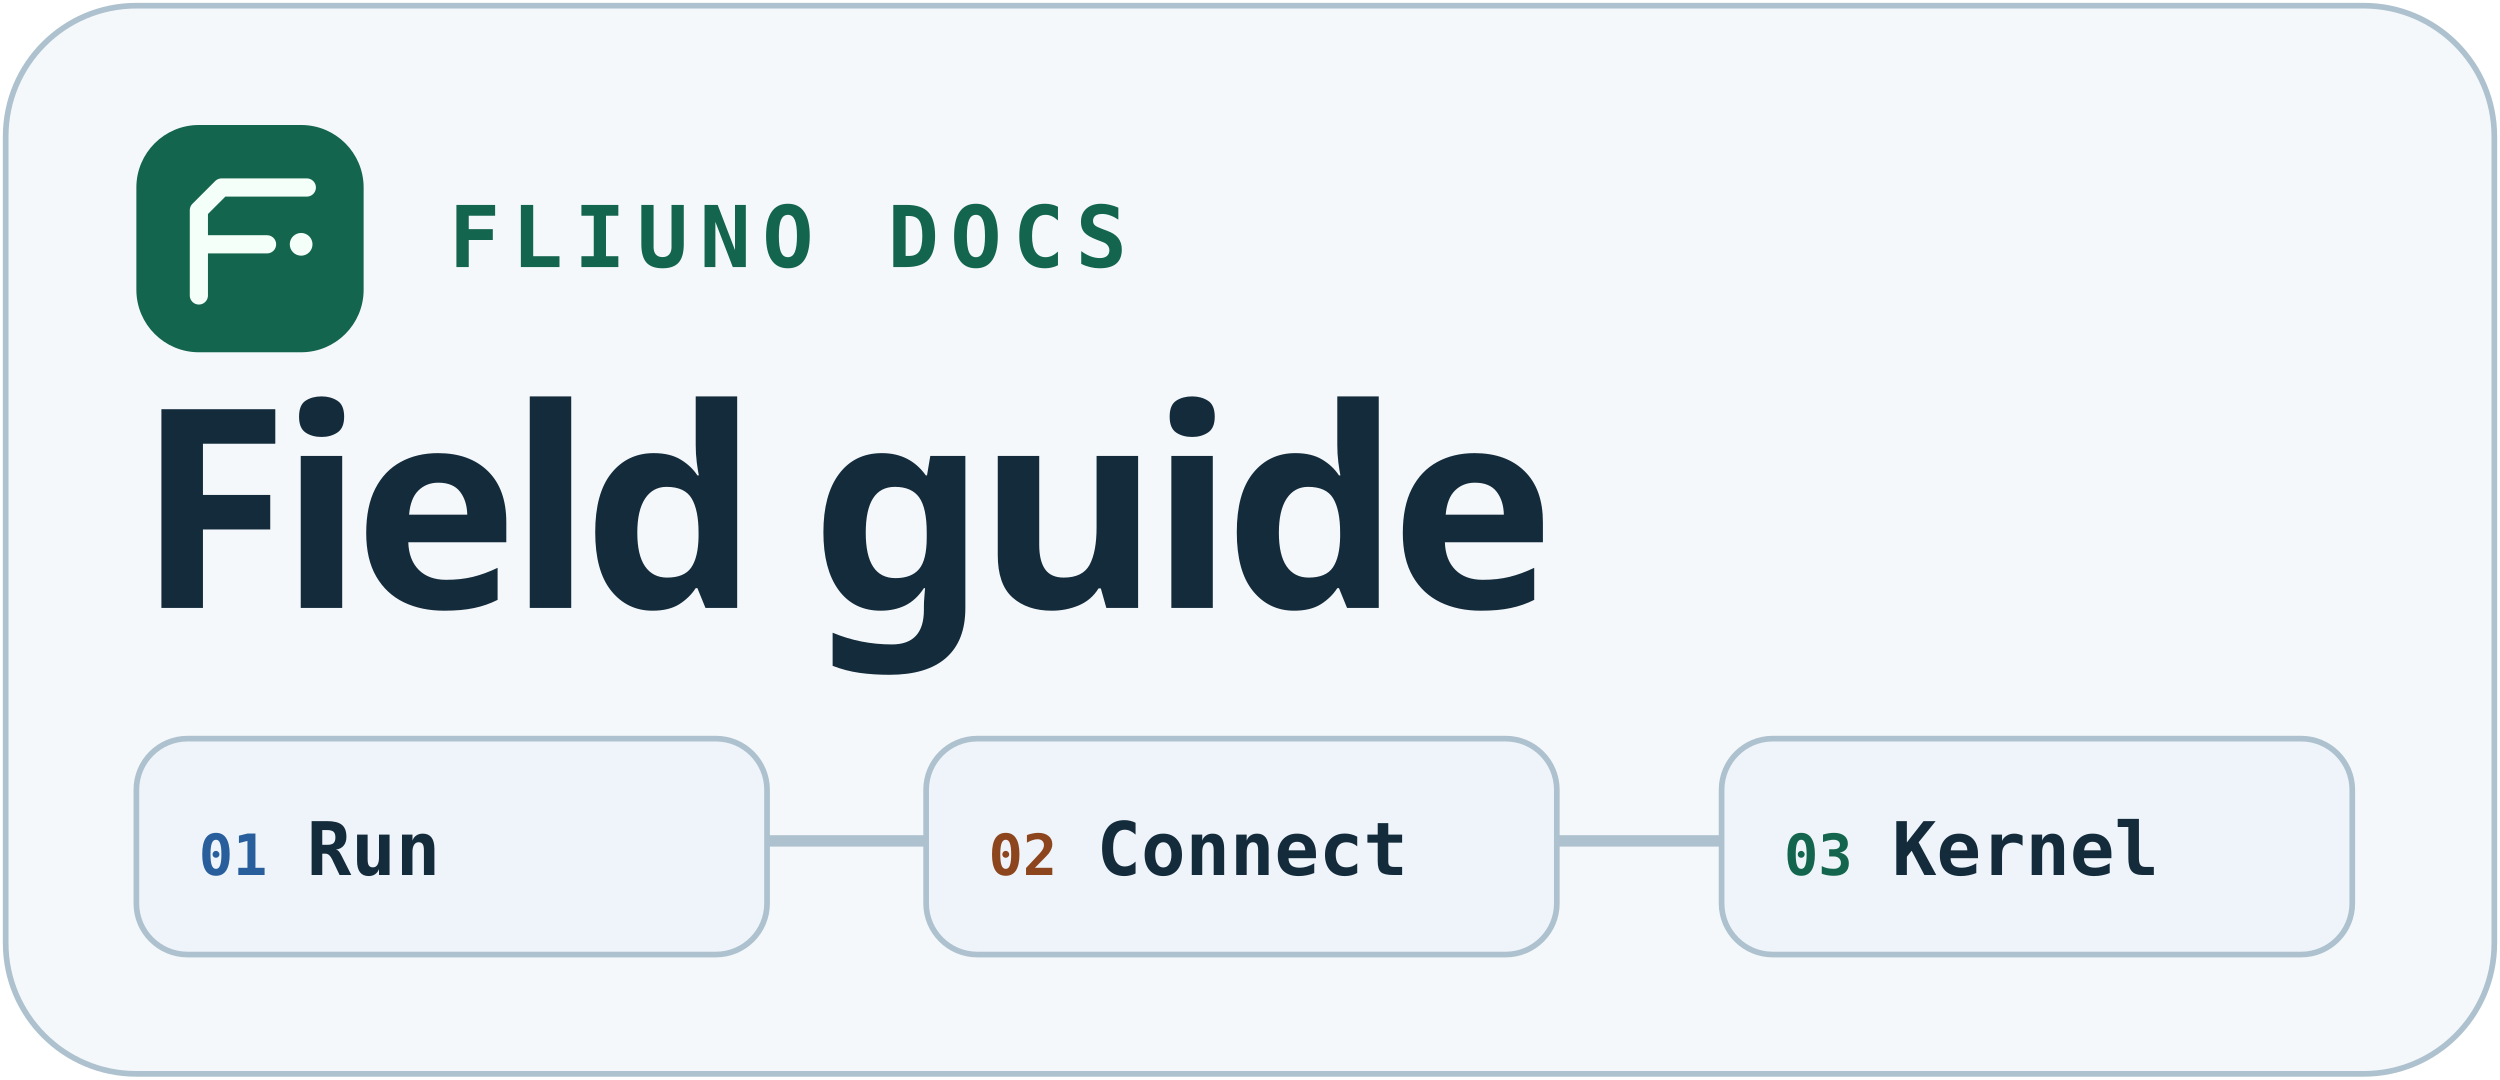
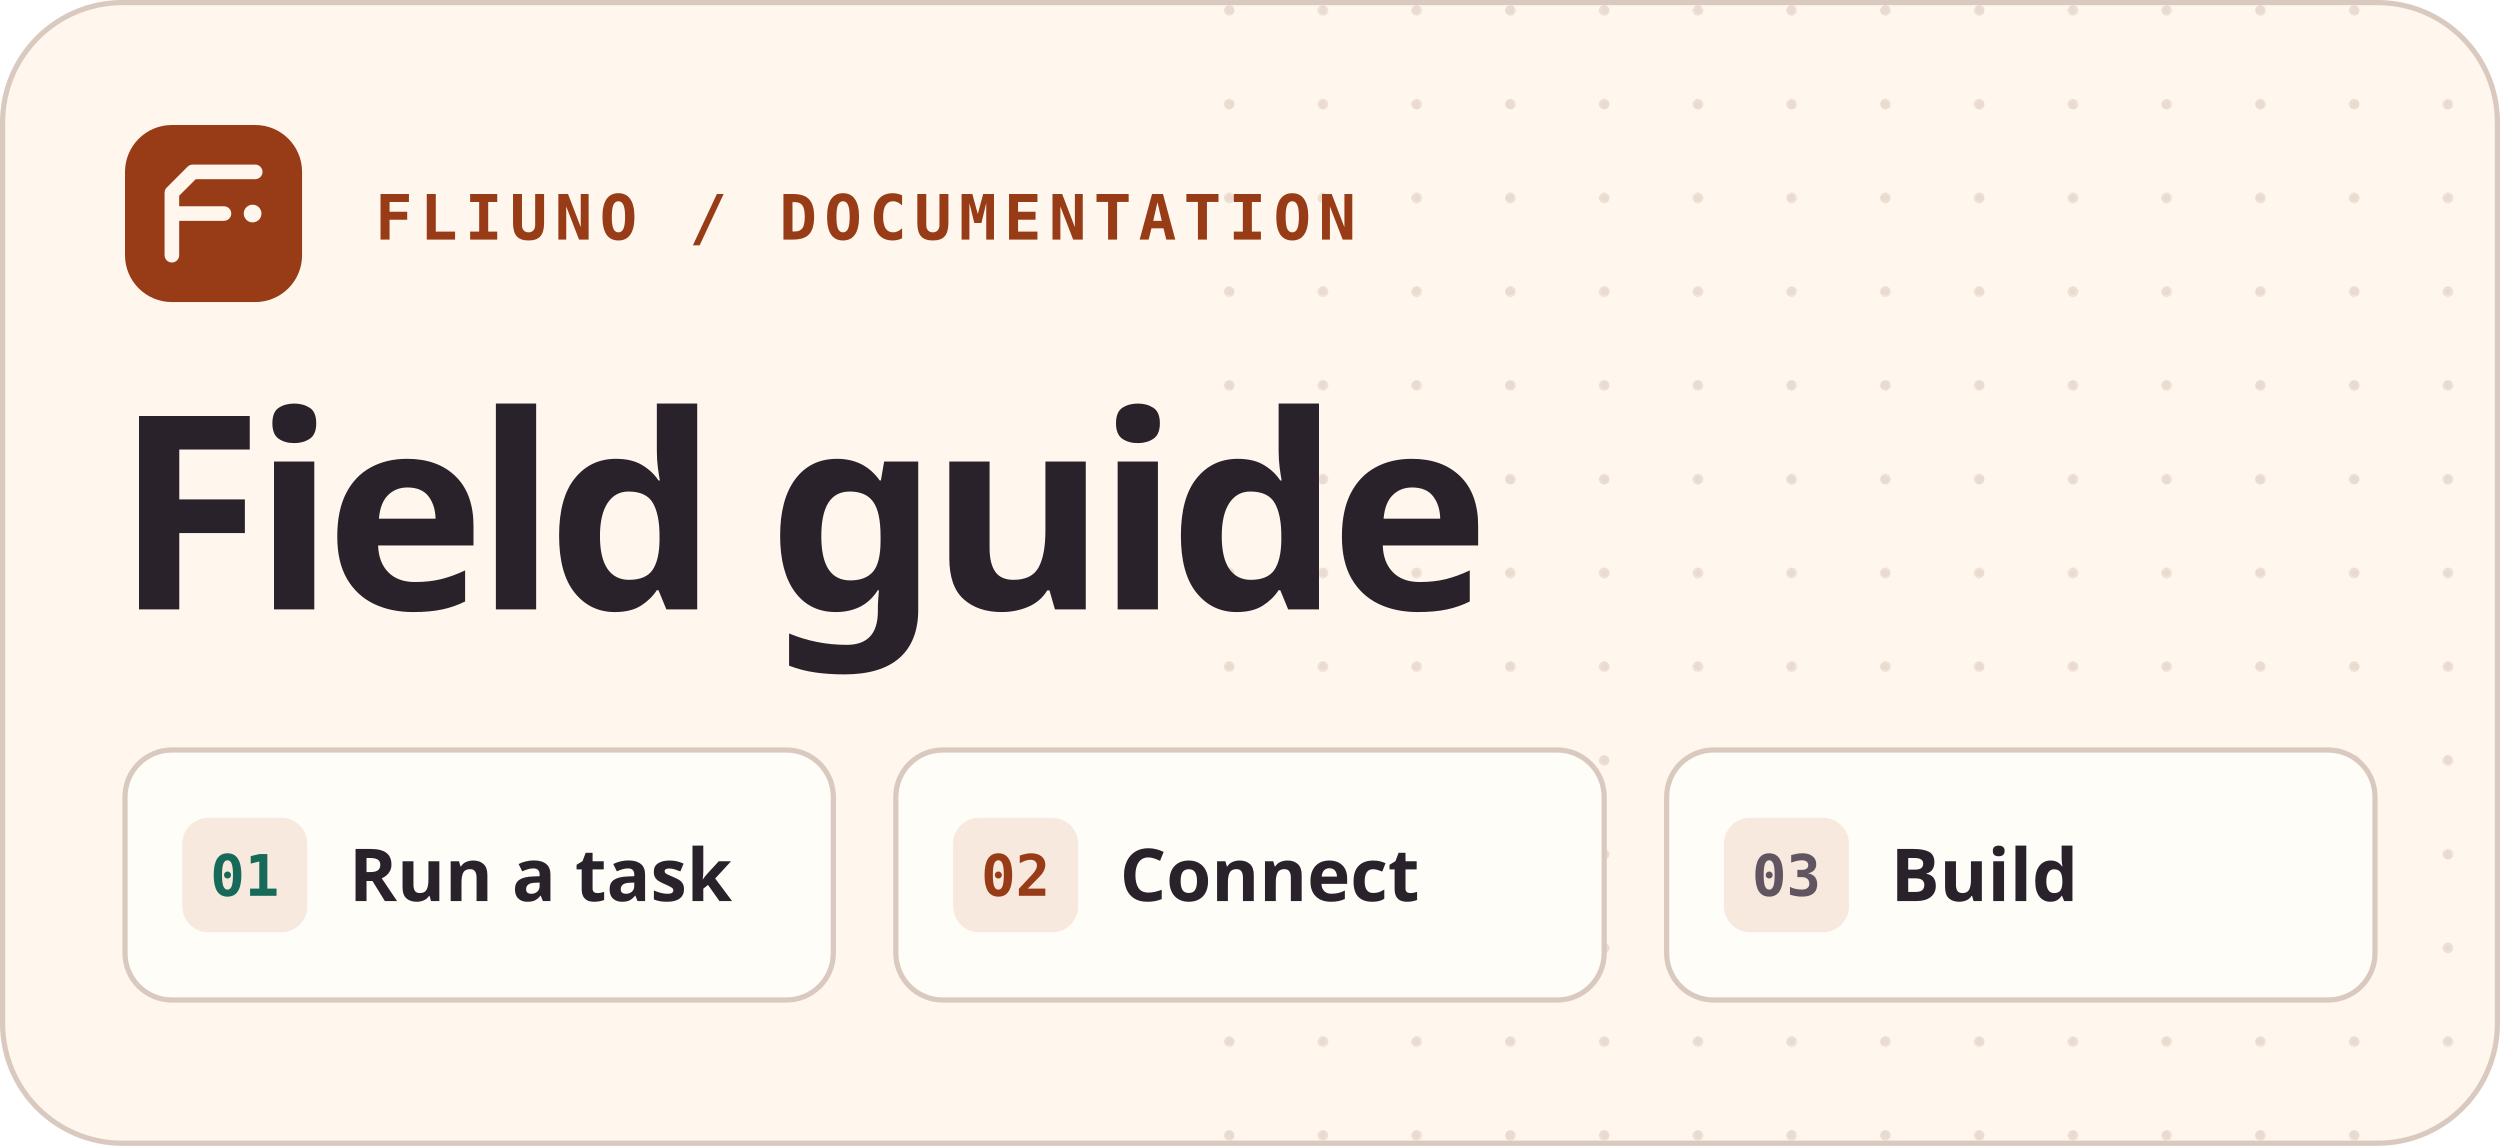
- <svg xmlns="http://www.w3.org/2000/svg" width="440" height="190" viewBox="0 0 440 190" role="img" aria-labelledby="title desc">
+ <svg xmlns="http://www.w3.org/2000/svg" width="480" height="220" viewBox="0 0 480 220" role="img" aria-labelledby="title desc">
  <defs>
    <clipPath id="frame">
-       <rect x="1" y="1" width="438" height="188" rx="23" />
+       <rect x="0.5" y="0.5" width="479" height="219" rx="23" fill="#fff7ed" stroke="none" />
    </clipPath>
-     <pattern id="grid" width="24" height="24" patternUnits="userSpaceOnUse">
-       <path d="M24 0H0v24" fill="none" stroke="#adc1ce" stroke-opacity=".44" />
+     <pattern id="grid" width="18" height="18" patternUnits="userSpaceOnUse">
+       <circle cx="2" cy="2" r="1" fill="#eadbd0" />
    </pattern>
  </defs>
-   <g clip-path="url(#frame)" fill="#142b3b" font-family="system-ui, 'Segoe UI', sans-serif">
-     <rect x="0" y="0" width="440" height="190" rx="23" fill="#f4f8fa" />
-     <g transform="translate(24 22)">
-       <rect x="0" y="0" width="40" height="40" rx="11" fill="#14654d" />
-       <path d="M11 30V15l4-4h15M11 21h12" fill="none" stroke="#f5fffa" stroke-width="3.2" stroke-linecap="round" stroke-linejoin="round" />
-       <circle cx="29" cy="21" r="2" fill="#f5fffa" />
+   <g clip-path="url(#frame)">
+     <rect x="0" y="0" width="480" height="220" rx="23" fill="#fff7ed" stroke="none" />
+     <rect x="225.6" y="0" width="254.4" height="220" rx="0" fill="url(#grid)" stroke="none" />
+     <g transform="translate(24 24)">
+       <rect x="0" y="0" width="34" height="34" rx="9" fill="#983c17" stroke="none" />
+       <path d="M9 25V13l4-4h12M9 17h10" fill="none" stroke="#fff7ed" stroke-width="2.8" stroke-linecap="round" stroke-linejoin="round" />
+       <circle cx="24.5" cy="17" r="1.7" fill="#fff7ed" />
    </g>
-     <text x="79" y="47" font-size="15" fill="#14654d" font-weight="700" letter-spacing="2" font-family="ui-monospace, 'Cascadia Mono', Consolas, monospace">FLIUNO DOCS</text>
-     <text x="24" y="107" font-size="49" font-weight="750" letter-spacing="-1.8">Field guide</text>
-     <path d="M34 148h365" stroke="#adc1ce" stroke-width="2" />
-     <g transform="translate(24 130)" font-family="ui-monospace, 'Cascadia Mono', Consolas, monospace">
-       <rect x="0" y="0" width="111" height="38" rx="9" fill="#eef4f9" stroke="#adc1ce" />
-       <text x="11" y="24" font-size="10" fill="#285e9b" font-weight="700">01</text>
-       <text x="30" y="24" font-size="13" font-weight="700">Run</text>
-     </g>
-     <g transform="translate(163 130)" font-family="ui-monospace, 'Cascadia Mono', Consolas, monospace">
-       <rect x="0" y="0" width="111" height="38" rx="9" fill="#eef4f9" stroke="#adc1ce" />
-       <text x="11" y="24" font-size="10" fill="#8d451e" font-weight="700">02</text>
-       <text x="30" y="24" font-size="13" font-weight="700">Connect</text>
-     </g>
-     <g transform="translate(303 130)" font-family="ui-monospace, 'Cascadia Mono', Consolas, monospace">
-       <rect x="0" y="0" width="111" height="38" rx="9" fill="#eef4f9" stroke="#adc1ce" />
-       <text x="11" y="24" font-size="10" fill="#14654d" font-weight="700">03</text>
-       <text x="30" y="24" font-size="13" font-weight="700">Kernel</text>
-     </g>
+     <text x="72" y="46" font-family="'Cascadia Mono', Consolas, monospace" font-size="12" fill="#983c17" font-weight="650" letter-spacing="1.4" text-anchor="start">FLIUNO / DOCUMENTATION</text>
+     <text x="22" y="117" font-family="system-ui, 'Segoe UI', sans-serif" font-size="52" fill="#29222b" font-weight="750" letter-spacing="-2" text-anchor="start">Field guide</text>
+     <rect x="24" y="144" width="136" height="48" rx="9" fill="#fffdf8" stroke="#d9c9bf" />
+     <rect x="35" y="157" width="24" height="22" rx="5" fill="#f7e9de" stroke="none" />
+     <text x="47" y="172" font-family="'Cascadia Mono', Consolas, monospace" font-size="11" fill="#17695a" font-weight="650" letter-spacing="0" text-anchor="middle">01</text>
+     <text x="67" y="173" font-family="system-ui, 'Segoe UI', sans-serif" font-size="14" fill="#29222b" font-weight="650" letter-spacing="0" text-anchor="start">Run a task</text>
+     <rect x="172" y="144" width="136" height="48" rx="9" fill="#fffdf8" stroke="#d9c9bf" />
+     <rect x="183" y="157" width="24" height="22" rx="5" fill="#f7e9de" stroke="none" />
+     <text x="195" y="172" font-family="'Cascadia Mono', Consolas, monospace" font-size="11" fill="#983c17" font-weight="650" letter-spacing="0" text-anchor="middle">02</text>
+     <text x="215" y="173" font-family="system-ui, 'Segoe UI', sans-serif" font-size="14" fill="#29222b" font-weight="650" letter-spacing="0" text-anchor="start">Connect</text>
+     <rect x="320" y="144" width="136" height="48" rx="9" fill="#fffdf8" stroke="#d9c9bf" />
+     <rect x="331" y="157" width="24" height="22" rx="5" fill="#f7e9de" stroke="none" />
+     <text x="343" y="172" font-family="'Cascadia Mono', Consolas, monospace" font-size="11" fill="#615561" font-weight="650" letter-spacing="0" text-anchor="middle">03</text>
+     <text x="363" y="173" font-family="system-ui, 'Segoe UI', sans-serif" font-size="14" fill="#29222b" font-weight="650" letter-spacing="0" text-anchor="start">Build</text>
  </g>
-   <rect x="1" y="1" width="438" height="188" rx="23" fill="none" stroke="#adc1ce" />
+   <rect x="0.5" y="0.5" width="479" height="219" rx="23" fill="none" stroke="#d9c9bf" />
</svg>
